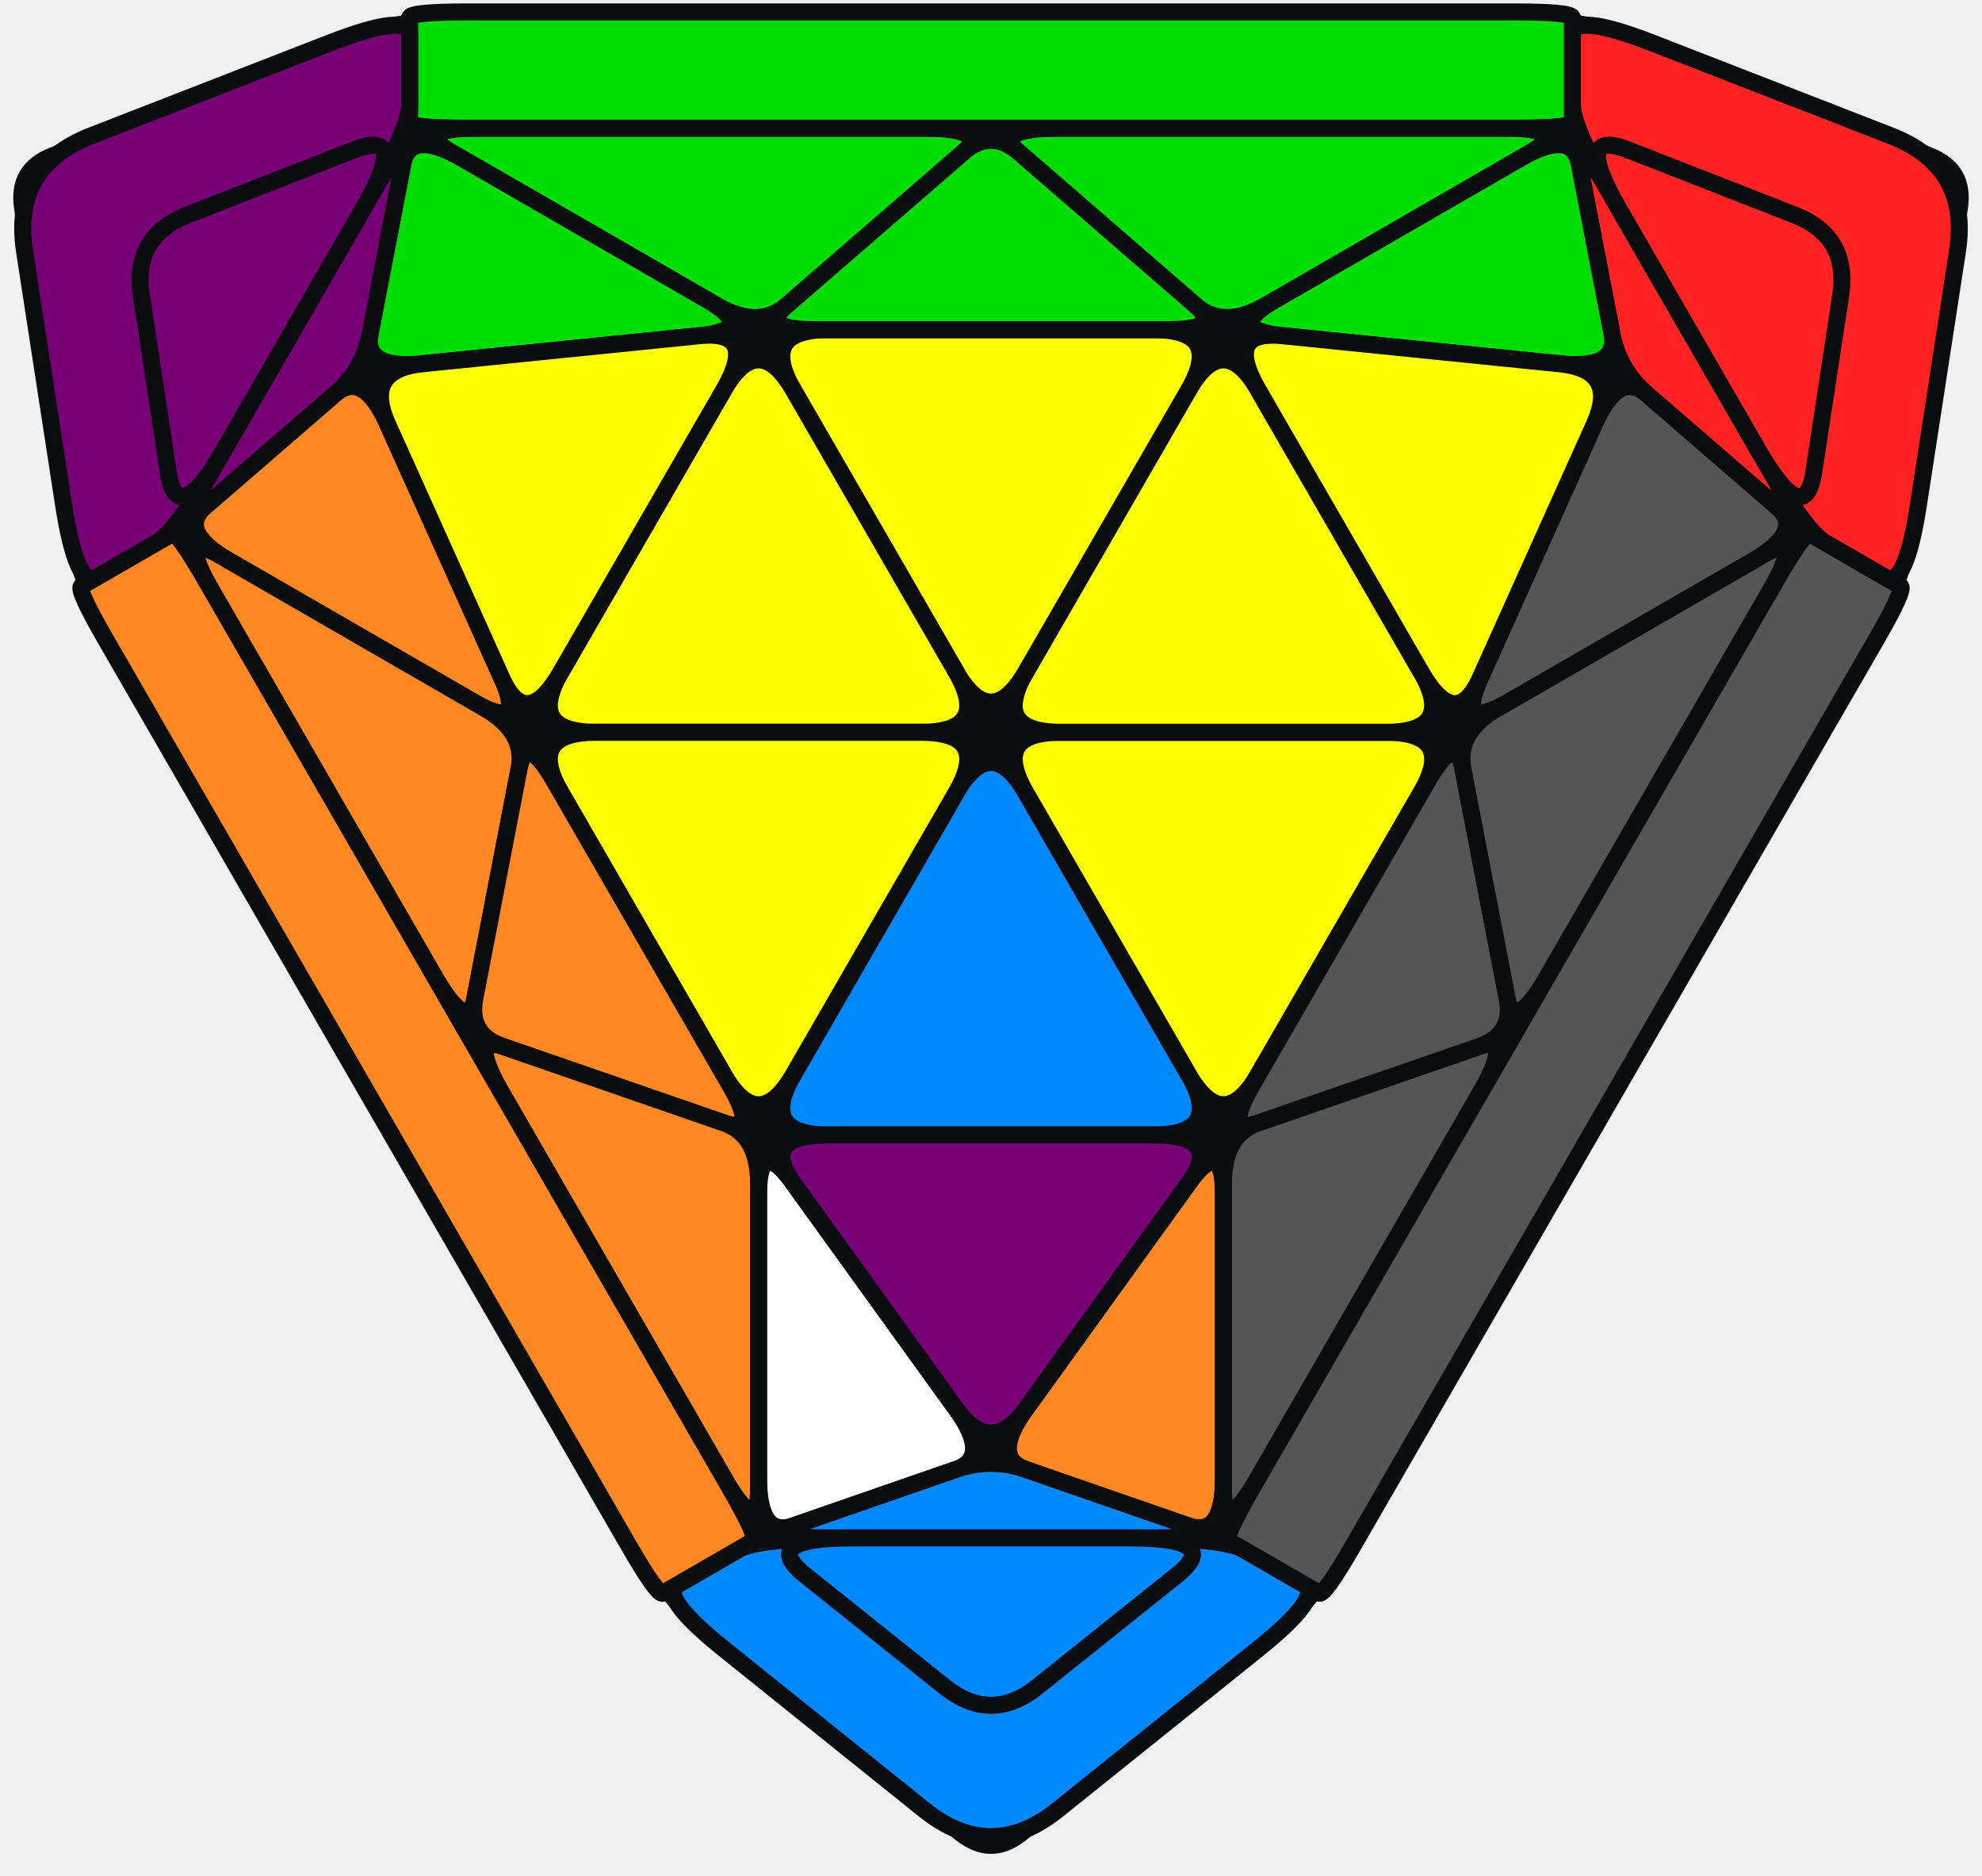
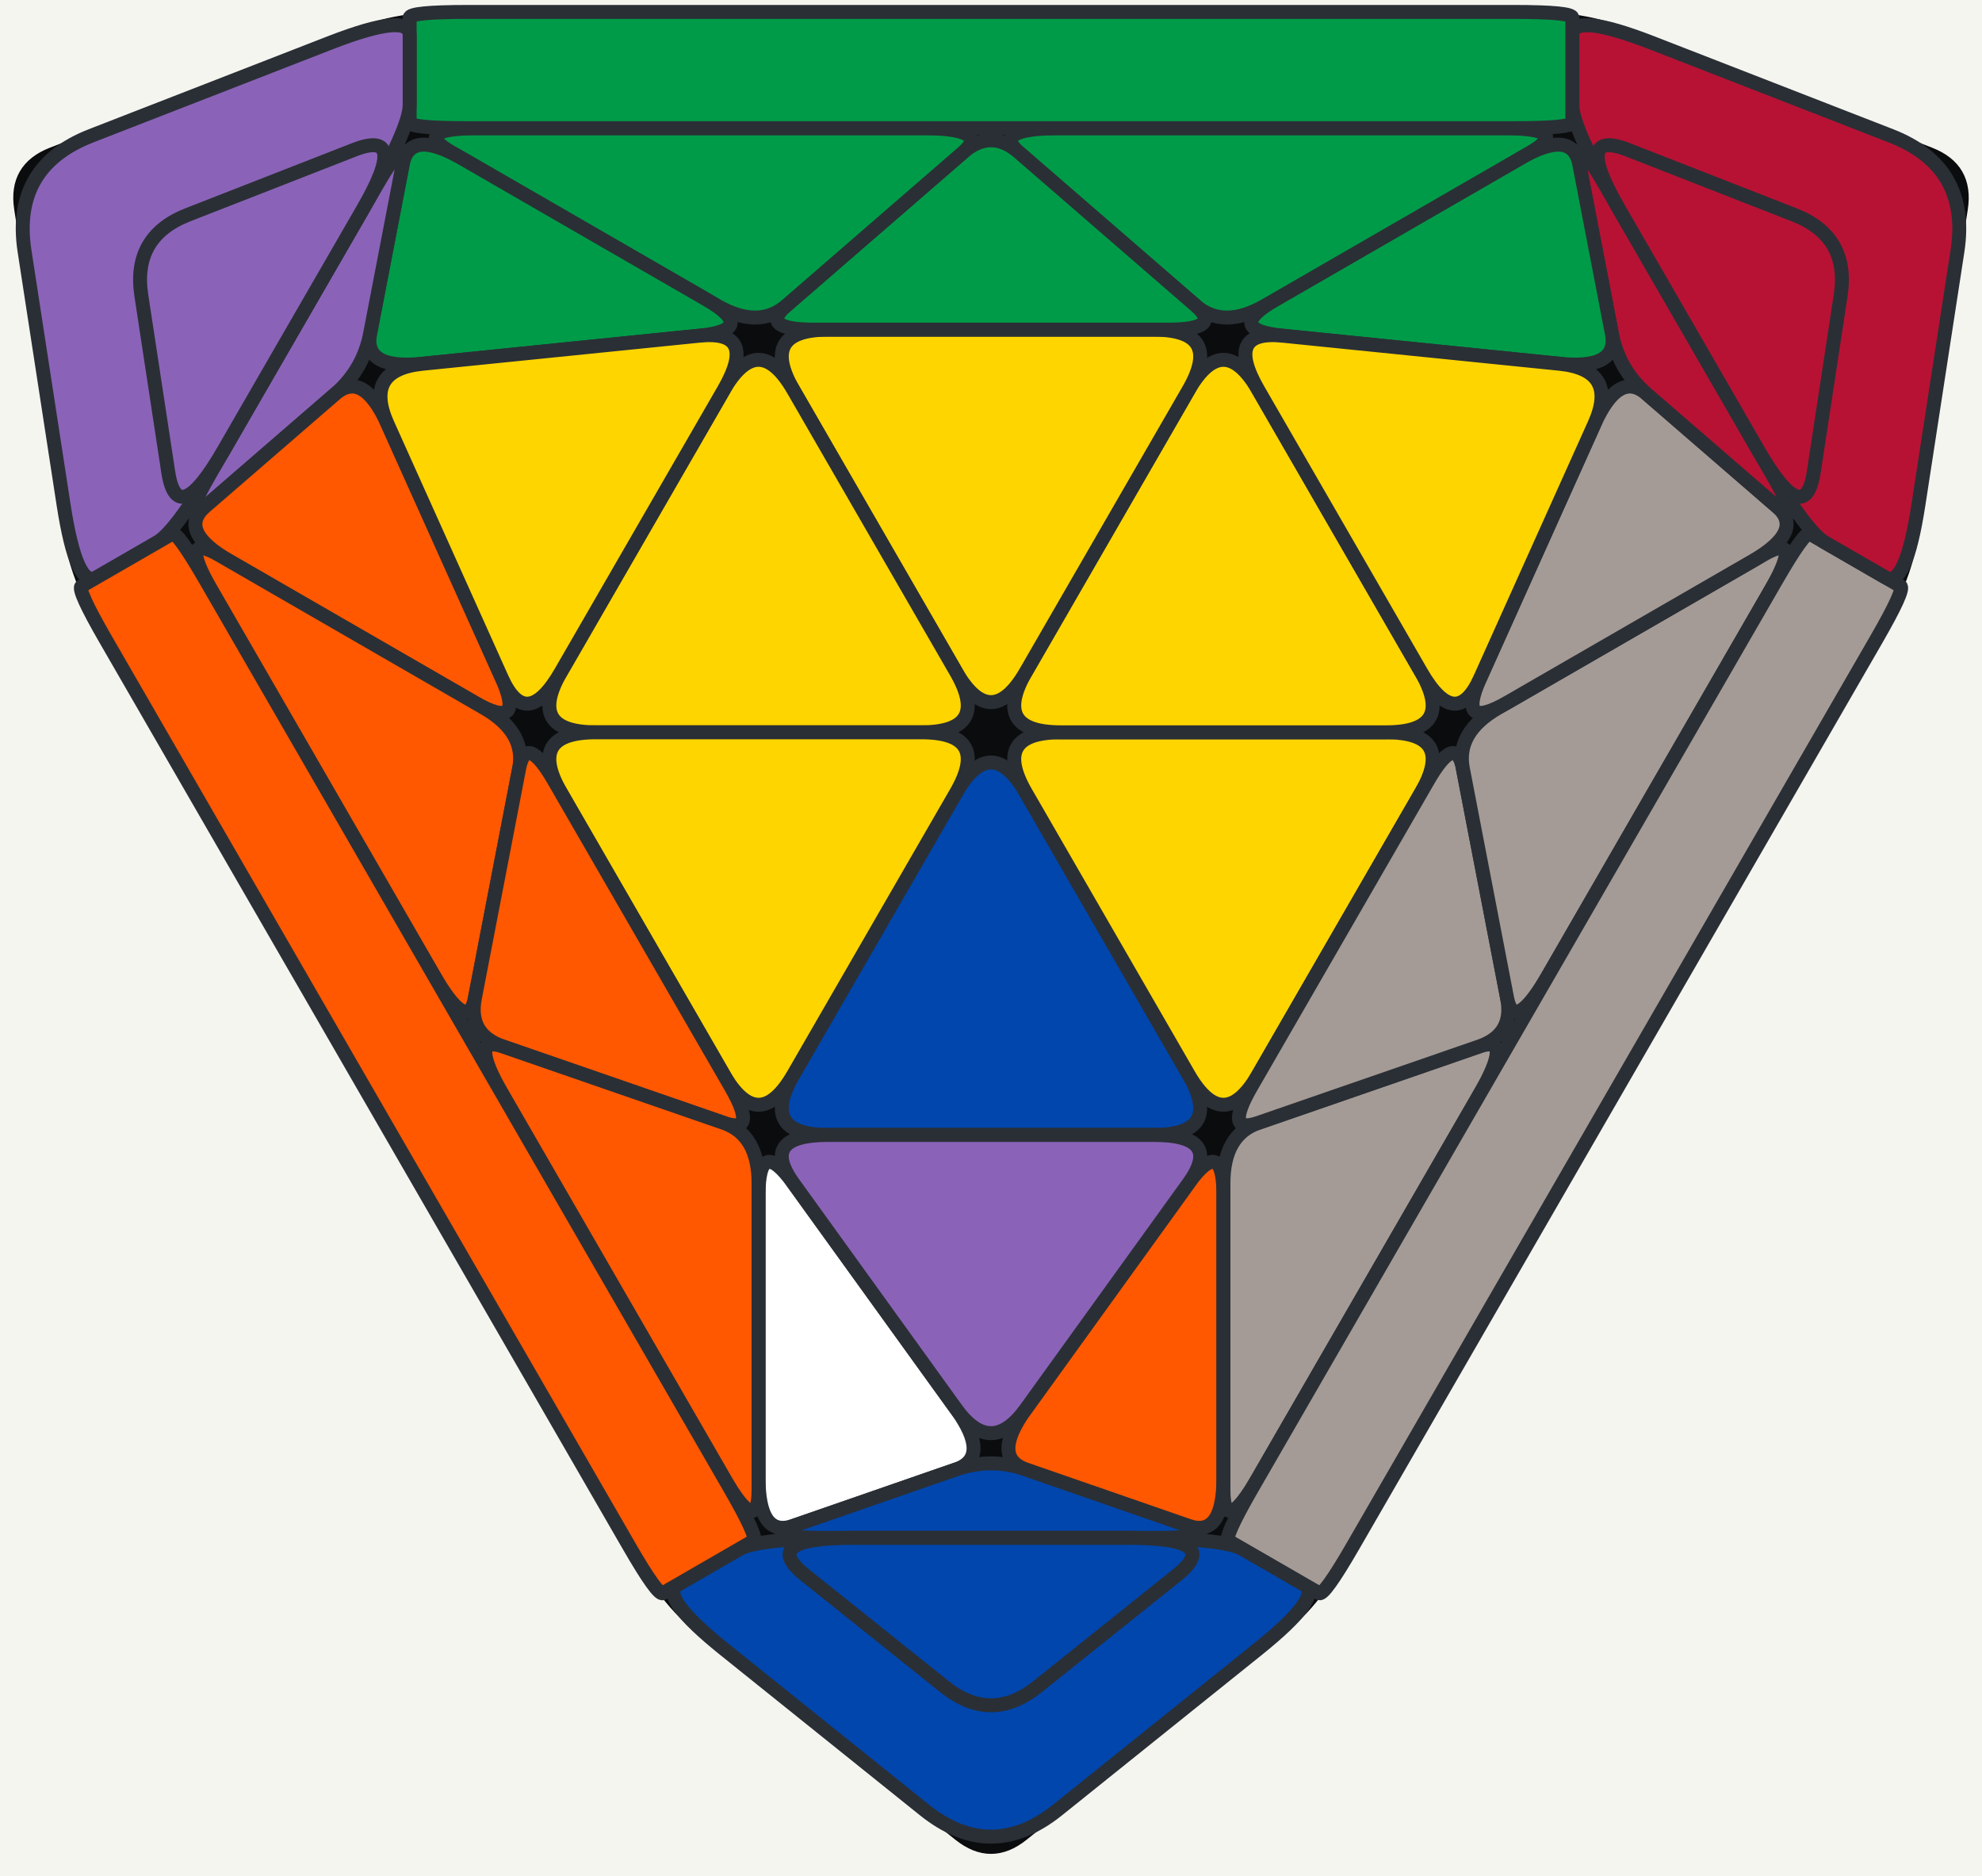
<svg xmlns="http://www.w3.org/2000/svg" viewBox="-12.79 -9.45 25.58 24.2" role="img" aria-label="TCP A6 Triangle combination and permutation, FTO 2-Look L3T case diagram">
+   <rect x="-14.79" y="-11.45" width="29.58" height="28.2" fill="#f5f5f0" rx="2.5" />
  <path d="M-3.869 11.491L-0.430 14.251Q0.000 14.596,0.430 14.251L3.869 11.491 L0.430 14.251L3.869 11.491Q4.299 11.146,5.049 9.847L11.052 -0.550 L5.049 9.847L11.052 -0.550Q11.802 -1.850,11.886 -2.395L12.557 -6.753 L11.886 -2.395L12.557 -6.753Q12.641 -7.298,12.127 -7.498L8.017 -9.096 L12.127 -7.498L8.017 -9.096Q7.503 -9.296,6.003 -9.296L-6.003 -9.296 L6.003 -9.296L-6.003 -9.296Q-7.503 -9.296,-8.017 -9.096L-12.127 -7.498 L-8.017 -9.096L-12.127 -7.498Q-12.641 -7.298,-12.557 -6.753L-11.886 -2.395 L-12.557 -6.753L-11.886 -2.395Q-11.802 -1.850,-11.052 -0.550L-5.049 9.847 L-11.052 -0.550L-5.049 9.847Q-4.299 11.146,-3.869 11.491L-0.430 14.251Z" fill="#0b0c0e" stroke="#0b0c0e" stroke-width="0.1" stroke-linejoin="round" />
-   <path d="M-0.450 0.779L-2.550 4.417Q-3.000 5.196,-2.100 5.196L2.100 5.196 L-2.100 5.196L2.100 5.196Q3.000 5.196,2.550 4.417L0.450 0.779 L2.550 4.417L0.450 0.779Q0.000 0.000,-0.450 0.779L-2.550 4.417Z" fill="#08f" stroke="#0b0c0e" stroke-width="0.22" stroke-linejoin="round" />
-   <path d="M-3.000 5.976L-3.000 9.616Q-3.000 10.396,-2.550 10.240L-0.450 9.512 L-2.550 10.240L-0.450 9.512Q0.000 9.356,-0.450 8.732L-2.550 5.820 L-0.450 8.732L-2.550 5.820Q-3.000 5.196,-3.000 5.976L-3.000 9.616Z" fill="#fff" stroke="#0b0c0e" stroke-width="0.22" stroke-linejoin="round" />
-   <path d="M-2.100 10.396L2.100 10.396Q3.000 10.396,2.550 10.240L0.450 9.512 L2.550 10.240L0.450 9.512Q0.000 9.356,-0.450 9.512L-2.550 10.240 L-0.450 9.512L-2.550 10.240Q-3.000 10.396,-2.100 10.396L2.100 10.396Z" fill="#08f" stroke="#0b0c0e" stroke-width="0.22" stroke-linejoin="round" />
-   <path d="M3.000 9.616L3.000 5.976Q3.000 5.196,2.550 5.820L0.450 8.732 L2.550 5.820L0.450 8.732Q0.000 9.356,0.450 9.512L2.550 10.240 L0.450 9.512L2.550 10.240Q3.000 10.396,3.000 9.616L3.000 5.976Z" fill="#f82" stroke="#0b0c0e" stroke-width="0.22" stroke-linejoin="round" />
-   <path d="M2.100 5.196L-2.100 5.196Q-3.000 5.196,-2.550 5.820L-0.450 8.732 L-2.550 5.820L-0.450 8.732Q0.000 9.356,0.450 8.732L2.550 5.820 L0.450 8.732L2.550 5.820Q3.000 5.196,2.100 5.196L-2.100 5.196Z" fill="#707" stroke="#0b0c0e" stroke-width="0.22" stroke-linejoin="round" />
-   <path d="M0.450 0.779L2.550 4.417Q3.000 5.196,3.450 4.417L5.550 0.779 L3.450 4.417L5.550 0.779Q6.000 0.000,5.100 0.000L0.900 0.000 L5.100 0.000L0.900 0.000Q0.000 0.000,0.450 0.779L2.550 4.417Z" fill="#ff0" stroke="#0b0c0e" stroke-width="0.22" stroke-linejoin="round" />
-   <path d="M3.000 5.820L3.000 9.772Q3.000 10.396,3.450 9.616L6.301 4.678 L3.450 9.616L6.301 4.678Q6.752 3.898,6.301 4.054L3.450 5.040 L6.301 4.054L3.450 5.040Q3.000 5.196,3.000 5.820L3.000 9.772Z" fill="#555" stroke="#0b0c0e" stroke-width="0.22" stroke-linejoin="round" />
-   <path d="M5.640 0.624L3.360 4.573Q3.000 5.196,3.450 5.040L6.301 4.054 L3.450 5.040L6.301 4.054Q6.752 3.898,6.661 3.430L6.090 0.468 L6.661 3.430L6.090 0.468Q6.000 0.000,5.640 0.624L3.360 4.573Z" fill="#555" stroke="#0b0c0e" stroke-width="0.22" stroke-linejoin="round" />
-   <path d="M6.090 0.468L6.661 3.430Q6.752 3.898,7.202 3.118L10.053 -1.820 L7.202 3.118L10.053 -1.820Q10.503 -2.600,9.963 -2.288L6.540 -0.312 L9.963 -2.288L6.540 -0.312Q6.000 0.000,6.090 0.468L6.661 3.430Z" fill="#555" stroke="#0b0c0e" stroke-width="0.22" stroke-linejoin="round" />
-   <path d="M-3.260 10.546L-4.039 10.996Q-4.299 11.146,-3.439 11.836L-0.860 13.906 L-3.439 11.836L-0.860 13.906Q0.000 14.596,0.860 13.906L3.439 11.836 L0.860 13.906L3.439 11.836Q4.299 11.146,4.039 10.996L3.260 10.546 L4.039 10.996L3.260 10.546Q3.000 10.396,1.800 10.396L-1.800 10.396 L1.800 10.396L-1.800 10.396Q-3.000 10.396,-3.260 10.546L-4.039 10.996Z" fill="#08f" stroke="#0b0c0e" stroke-width="0.22" stroke-linejoin="round" />
-   <path d="M-2.400 10.876L-0.600 12.316Q0.000 12.796,0.600 12.316L2.400 10.876 L0.600 12.316L2.400 10.876Q3.000 10.396,1.800 10.396L-1.800 10.396 L1.800 10.396L-1.800 10.396Q-3.000 10.396,-2.400 10.876L-0.600 12.316Z" fill="#08f" stroke="#0b0c0e" stroke-width="0.22" stroke-linejoin="round" />
-   <path d="M3.065 10.434L4.234 11.109Q4.299 11.146,4.674 10.496L11.427 -1.200 L4.674 10.496L11.427 -1.200Q11.802 -1.850,11.737 -1.887L10.568 -2.562 L11.737 -1.887L10.568 -2.562Q10.503 -2.600,10.128 -1.950L3.375 9.746 L10.128 -1.950L3.375 9.746Q3.000 10.396,3.065 10.434L4.234 11.109Z" fill="#555" stroke="#0b0c0e" stroke-width="0.22" stroke-linejoin="round" />
-   <path d="M0.900 0.000L5.100 0.000Q6.000 0.000,5.550 -0.779L3.450 -4.417 L5.550 -0.779L3.450 -4.417Q3.000 -5.196,2.550 -4.417L0.450 -0.779 L2.550 -4.417L0.450 -0.779Q-0.000 -0.000,0.900 0.000L5.100 0.000Z" fill="#ff0" stroke="#0b0c0e" stroke-width="0.22" stroke-linejoin="round" />
-   <path d="M6.675 -0.390L9.828 -2.210Q10.503 -2.600,10.143 -2.912L8.463 -4.366 L10.143 -2.912L8.463 -4.366Q8.103 -4.678,7.787 -3.976L6.315 -0.702 L7.787 -3.976L6.315 -0.702Q6.000 0.000,6.675 -0.390L9.828 -2.210Z" fill="#555" stroke="#0b0c0e" stroke-width="0.22" stroke-linejoin="round" />
-   <path d="M10.053 -3.379L7.953 -7.017Q7.503 -7.796,7.593 -7.328L8.013 -5.146 L7.593 -7.328L8.013 -5.146Q8.103 -4.678,8.463 -4.366L10.143 -2.912 L8.463 -4.366L10.143 -2.912Q10.503 -2.600,10.053 -3.379L7.953 -7.017Z" fill="#f22" stroke="#0b0c0e" stroke-width="0.22" stroke-linejoin="round" />
-   <path d="M6.828 -7.406L3.675 -5.586Q3.000 -5.196,3.765 -5.118L7.337 -4.756 L3.765 -5.118L7.337 -4.756Q8.103 -4.678,8.013 -5.146L7.593 -7.328 L8.013 -5.146L7.593 -7.328Q7.503 -7.796,6.828 -7.406L3.675 -5.586Z" fill="#0d0" stroke="#0b0c0e" stroke-width="0.22" stroke-linejoin="round" />
-   <path d="M3.450 -4.417L5.550 -0.779Q6.000 0.000,6.315 -0.702L7.787 -3.976 L6.315 -0.702L7.787 -3.976Q8.103 -4.678,7.337 -4.756L3.765 -5.118 L7.337 -4.756L3.765 -5.118Q3.000 -5.196,3.450 -4.417L5.550 -0.779Z" fill="#ff0" stroke="#0b0c0e" stroke-width="0.22" stroke-linejoin="round" />
-   <path d="M0.450 -0.779L2.550 -4.417Q3.000 -5.196,2.100 -5.196L-2.100 -5.196 L2.100 -5.196L-2.100 -5.196Q-3.000 -5.196,-2.550 -4.417L-0.450 -0.779 L-2.550 -4.417L-0.450 -0.779Q-0.000 -0.000,0.450 -0.779L2.550 -4.417Z" fill="#ff0" stroke="#0b0c0e" stroke-width="0.22" stroke-linejoin="round" />
-   <path d="M3.540 -5.508L6.963 -7.484Q7.503 -7.796,6.603 -7.796L0.900 -7.796 L6.603 -7.796L0.900 -7.796Q0.000 -7.796,0.360 -7.484L2.640 -5.508 L0.360 -7.484L2.640 -5.508Q3.000 -5.196,3.540 -5.508L6.963 -7.484Z" fill="#0d0" stroke="#0b0c0e" stroke-width="0.22" stroke-linejoin="round" />
-   <path d="M-2.280 -5.196L2.280 -5.196Q3.000 -5.196,2.640 -5.508L0.360 -7.484 L2.640 -5.508L0.360 -7.484Q0.000 -7.796,-0.360 -7.484L-2.640 -5.508 L-0.360 -7.484L-2.640 -5.508Q-3.000 -5.196,-2.280 -5.196L2.280 -5.196Z" fill="#0d0" stroke="#0b0c0e" stroke-width="0.22" stroke-linejoin="round" />
-   <path d="M-2.640 -5.508L-0.360 -7.484Q0.000 -7.796,-0.900 -7.796L-6.603 -7.796 L-0.900 -7.796L-6.603 -7.796Q-7.503 -7.796,-6.963 -7.484L-3.540 -5.508 L-6.963 -7.484L-3.540 -5.508Q-3.000 -5.196,-2.640 -5.508L-0.360 -7.484Z" fill="#0d0" stroke="#0b0c0e" stroke-width="0.22" stroke-linejoin="round" />
-   <path d="M10.763 -2.450L11.543 -2.000Q11.802 -1.850,11.970 -2.940L12.473 -6.208 L11.970 -2.940L12.473 -6.208Q12.641 -7.298,11.613 -7.698L8.531 -8.897 L11.613 -7.698L8.531 -8.897Q7.503 -9.296,7.503 -8.996L7.503 -8.096 L7.503 -8.996L7.503 -8.096Q7.503 -7.796,8.103 -6.757L9.903 -3.639 L8.103 -6.757L9.903 -3.639Q10.503 -2.600,10.763 -2.450L11.543 -2.000Z" fill="#f22" stroke="#0b0c0e" stroke-width="0.22" stroke-linejoin="round" />
-   <path d="M10.619 -3.360L10.966 -5.638Q11.082 -6.398,10.366 -6.678L8.219 -7.517 L10.366 -6.678L8.219 -7.517Q7.503 -7.796,8.103 -6.757L9.903 -3.639 L8.103 -6.757L9.903 -3.639Q10.503 -2.600,10.619 -3.360L10.966 -5.638Z" fill="#f22" stroke="#0b0c0e" stroke-width="0.22" stroke-linejoin="round" />
-   <path d="M7.503 -7.871L7.503 -9.221Q7.503 -9.296,6.753 -9.296L-6.753 -9.296 L6.753 -9.296L-6.753 -9.296Q-7.503 -9.296,-7.503 -9.221L-7.503 -7.871 L-7.503 -9.221L-7.503 -7.871Q-7.503 -7.796,-6.753 -7.796L6.753 -7.796 L-6.753 -7.796L6.753 -7.796Q7.503 -7.796,7.503 -7.871L7.503 -9.221Z" fill="#0d0" stroke="#0b0c0e" stroke-width="0.22" stroke-linejoin="round" />
-   <path d="M-0.450 -0.779L-2.550 -4.417Q-3.000 -5.196,-3.450 -4.417L-5.550 -0.779 L-3.450 -4.417L-5.550 -0.779Q-6.000 0.000,-5.100 0.000L-0.900 0.000 L-5.100 0.000L-0.900 0.000Q0.000 0.000,-0.450 -0.779L-2.550 -4.417Z" fill="#ff0" stroke="#0b0c0e" stroke-width="0.22" stroke-linejoin="round" />
-   <path d="M-3.675 -5.586L-6.828 -7.406Q-7.503 -7.796,-7.593 -7.328L-8.013 -5.146 L-7.593 -7.328L-8.013 -5.146Q-8.103 -4.678,-7.337 -4.756L-3.765 -5.118 L-7.337 -4.756L-3.765 -5.118Q-3.000 -5.196,-3.675 -5.586L-6.828 -7.406Z" fill="#0d0" stroke="#0b0c0e" stroke-width="0.22" stroke-linejoin="round" />
-   <path d="M-7.953 -7.017L-10.053 -3.379Q-10.503 -2.600,-10.143 -2.912L-8.463 -4.366 L-10.143 -2.912L-8.463 -4.366Q-8.103 -4.678,-8.013 -5.146L-7.593 -7.328 L-8.013 -5.146L-7.593 -7.328Q-7.503 -7.796,-7.953 -7.017L-10.053 -3.379Z" fill="#707" stroke="#0b0c0e" stroke-width="0.22" stroke-linejoin="round" />
-   <path d="M-9.828 -2.210L-6.675 -0.390Q-6.000 0.000,-6.315 -0.702L-7.787 -3.976 L-6.315 -0.702L-7.787 -3.976Q-8.103 -4.678,-8.463 -4.366L-10.143 -2.912 L-8.463 -4.366L-10.143 -2.912Q-10.503 -2.600,-9.828 -2.210L-6.675 -0.390Z" fill="#f82" stroke="#0b0c0e" stroke-width="0.22" stroke-linejoin="round" />
-   <path d="M-5.550 -0.779L-3.450 -4.417Q-3.000 -5.196,-3.765 -5.118L-7.337 -4.756 L-3.765 -5.118L-7.337 -4.756Q-8.103 -4.678,-7.787 -3.976L-6.315 -0.702 L-7.787 -3.976L-6.315 -0.702Q-6.000 0.000,-5.550 -0.779L-3.450 -4.417Z" fill="#ff0" stroke="#0b0c0e" stroke-width="0.22" stroke-linejoin="round" />
-   <path d="M-0.900 0.000L-5.100 0.000Q-6.000 0.000,-5.550 0.779L-3.450 4.417 L-5.550 0.779L-3.450 4.417Q-3.000 5.196,-2.550 4.417L-0.450 0.779 L-2.550 4.417L-0.450 0.779Q0.000 0.000,-0.900 0.000L-5.100 0.000Z" fill="#ff0" stroke="#0b0c0e" stroke-width="0.22" stroke-linejoin="round" />
-   <path d="M-6.540 -0.312L-9.963 -2.288Q-10.503 -2.600,-10.053 -1.820L-7.202 3.118 L-10.053 -1.820L-7.202 3.118Q-6.752 3.898,-6.661 3.430L-6.090 0.468 L-6.661 3.430L-6.090 0.468Q-6.000 0.000,-6.540 -0.312L-9.963 -2.288Z" fill="#f82" stroke="#0b0c0e" stroke-width="0.22" stroke-linejoin="round" />
-   <path d="M-3.360 4.573L-5.640 0.624Q-6.000 0.000,-6.090 0.468L-6.661 3.430 L-6.090 0.468L-6.661 3.430Q-6.752 3.898,-6.301 4.054L-3.450 5.040 L-6.301 4.054L-3.450 5.040Q-3.000 5.196,-3.360 4.573L-5.640 0.624Z" fill="#f82" stroke="#0b0c0e" stroke-width="0.22" stroke-linejoin="round" />
-   <path d="M-3.450 5.040L-6.301 4.054Q-6.752 3.898,-6.301 4.678L-3.450 9.616 L-6.301 4.678L-3.450 9.616Q-3.000 10.396,-3.000 9.772L-3.000 5.820 L-3.000 9.772L-3.000 5.820Q-3.000 5.196,-3.450 5.040L-6.301 4.054Z" fill="#f82" stroke="#0b0c0e" stroke-width="0.22" stroke-linejoin="round" />
-   <path d="M-7.503 -8.096L-7.503 -8.996Q-7.503 -9.296,-8.531 -8.897L-11.613 -7.698 L-8.531 -8.897L-11.613 -7.698Q-12.641 -7.298,-12.473 -6.208L-11.970 -2.940 L-12.473 -6.208L-11.970 -2.940Q-11.802 -1.850,-11.543 -2.000L-10.763 -2.450 L-11.543 -2.000L-10.763 -2.450Q-10.503 -2.600,-9.903 -3.639L-8.103 -6.757 L-9.903 -3.639L-8.103 -6.757Q-7.503 -7.796,-7.503 -8.096L-7.503 -8.996Z" fill="#707" stroke="#0b0c0e" stroke-width="0.22" stroke-linejoin="round" />
-   <path d="M-8.219 -7.517L-10.366 -6.678Q-11.082 -6.398,-10.966 -5.638L-10.619 -3.360 L-10.966 -5.638L-10.619 -3.360Q-10.503 -2.600,-9.903 -3.639L-8.103 -6.757 L-9.903 -3.639L-8.103 -6.757Q-7.503 -7.796,-8.219 -7.517L-10.366 -6.678Z" fill="#707" stroke="#0b0c0e" stroke-width="0.22" stroke-linejoin="round" />
-   <path d="M-10.568 -2.562L-11.737 -1.887Q-11.802 -1.850,-11.427 -1.200L-4.674 10.496 L-11.427 -1.200L-4.674 10.496Q-4.299 11.146,-4.234 11.109L-3.065 10.434 L-4.234 11.109L-3.065 10.434Q-3.000 10.396,-3.375 9.746L-10.128 -1.950 L-3.375 9.746L-10.128 -1.950Q-10.503 -2.600,-10.568 -2.562L-11.737 -1.887Z" fill="#f82" stroke="#0b0c0e" stroke-width="0.22" stroke-linejoin="round" />
+   <path d="M-0.450 0.779L-2.550 4.417Q-3.000 5.196,-2.100 5.196L2.100 5.196 L-2.100 5.196L2.100 5.196Q3.000 5.196,2.550 4.417L0.450 0.779 L2.550 4.417L0.450 0.779Q0.000 0.000,-0.450 0.779L-2.550 4.417Z" fill="#0046ad" stroke="#2a2f35" stroke-width="0.18" stroke-linejoin="round" />
+   <path d="M-3.000 5.976L-3.000 9.616Q-3.000 10.396,-2.550 10.240L-0.450 9.512 L-2.550 10.240L-0.450 9.512Q0.000 9.356,-0.450 8.732L-2.550 5.820 L-0.450 8.732L-2.550 5.820Q-3.000 5.196,-3.000 5.976L-3.000 9.616Z" fill="#fff" stroke="#2a2f35" stroke-width="0.18" stroke-linejoin="round" />
+   <path d="M-2.100 10.396L2.100 10.396Q3.000 10.396,2.550 10.240L0.450 9.512 L2.550 10.240L0.450 9.512Q0.000 9.356,-0.450 9.512L-2.550 10.240 L-0.450 9.512L-2.550 10.240Q-3.000 10.396,-2.100 10.396L2.100 10.396Z" fill="#0046ad" stroke="#2a2f35" stroke-width="0.18" stroke-linejoin="round" />
+   <path d="M3.000 9.616L3.000 5.976Q3.000 5.196,2.550 5.820L0.450 8.732 L2.550 5.820L0.450 8.732Q0.000 9.356,0.450 9.512L2.550 10.240 L0.450 9.512L2.550 10.240Q3.000 10.396,3.000 9.616L3.000 5.976Z" fill="#ff5800" stroke="#2a2f35" stroke-width="0.18" stroke-linejoin="round" />
+   <path d="M2.100 5.196L-2.100 5.196Q-3.000 5.196,-2.550 5.820L-0.450 8.732 L-2.550 5.820L-0.450 8.732Q0.000 9.356,0.450 8.732L2.550 5.820 L0.450 8.732L2.550 5.820Q3.000 5.196,2.100 5.196L-2.100 5.196Z" fill="#8a63b8" stroke="#2a2f35" stroke-width="0.18" stroke-linejoin="round" />
+   <path d="M0.450 0.779L2.550 4.417Q3.000 5.196,3.450 4.417L5.550 0.779 L3.450 4.417L5.550 0.779Q6.000 0.000,5.100 0.000L0.900 0.000 L5.100 0.000L0.900 0.000Q0.000 0.000,0.450 0.779L2.550 4.417Z" fill="#ffd500" stroke="#2a2f35" stroke-width="0.18" stroke-linejoin="round" />
+   <path d="M3.000 5.820L3.000 9.772Q3.000 10.396,3.450 9.616L6.301 4.678 L3.450 9.616L6.301 4.678Q6.752 3.898,6.301 4.054L3.450 5.040 L6.301 4.054L3.450 5.040Q3.000 5.196,3.000 5.820L3.000 9.772Z" fill="#a49b96" stroke="#2a2f35" stroke-width="0.18" stroke-linejoin="round" />
+   <path d="M5.640 0.624L3.360 4.573Q3.000 5.196,3.450 5.040L6.301 4.054 L3.450 5.040L6.301 4.054Q6.752 3.898,6.661 3.430L6.090 0.468 L6.661 3.430L6.090 0.468Q6.000 0.000,5.640 0.624L3.360 4.573Z" fill="#a49b96" stroke="#2a2f35" stroke-width="0.18" stroke-linejoin="round" />
+   <path d="M6.090 0.468L6.661 3.430Q6.752 3.898,7.202 3.118L10.053 -1.820 L7.202 3.118L10.053 -1.820Q10.503 -2.600,9.963 -2.288L6.540 -0.312 L9.963 -2.288L6.540 -0.312Q6.000 0.000,6.090 0.468L6.661 3.430Z" fill="#a49b96" stroke="#2a2f35" stroke-width="0.18" stroke-linejoin="round" />
+   <path d="M-3.260 10.546L-4.039 10.996Q-4.299 11.146,-3.439 11.836L-0.860 13.906 L-3.439 11.836L-0.860 13.906Q0.000 14.596,0.860 13.906L3.439 11.836 L0.860 13.906L3.439 11.836Q4.299 11.146,4.039 10.996L3.260 10.546 L4.039 10.996L3.260 10.546Q3.000 10.396,1.800 10.396L-1.800 10.396 L1.800 10.396L-1.800 10.396Q-3.000 10.396,-3.260 10.546L-4.039 10.996Z" fill="#0046ad" stroke="#2a2f35" stroke-width="0.18" stroke-linejoin="round" />
+   <path d="M-2.400 10.876L-0.600 12.316Q0.000 12.796,0.600 12.316L2.400 10.876 L0.600 12.316L2.400 10.876Q3.000 10.396,1.800 10.396L-1.800 10.396 L1.800 10.396L-1.800 10.396Q-3.000 10.396,-2.400 10.876L-0.600 12.316Z" fill="#0046ad" stroke="#2a2f35" stroke-width="0.18" stroke-linejoin="round" />
+   <path d="M3.065 10.434L4.234 11.109Q4.299 11.146,4.674 10.496L11.427 -1.200 L4.674 10.496L11.427 -1.200Q11.802 -1.850,11.737 -1.887L10.568 -2.562 L11.737 -1.887L10.568 -2.562Q10.503 -2.600,10.128 -1.950L3.375 9.746 L10.128 -1.950L3.375 9.746Q3.000 10.396,3.065 10.434L4.234 11.109Z" fill="#a49b96" stroke="#2a2f35" stroke-width="0.18" stroke-linejoin="round" />
+   <path d="M0.900 0.000L5.100 0.000Q6.000 0.000,5.550 -0.779L3.450 -4.417 L5.550 -0.779L3.450 -4.417Q3.000 -5.196,2.550 -4.417L0.450 -0.779 L2.550 -4.417L0.450 -0.779Q-0.000 -0.000,0.900 0.000L5.100 0.000Z" fill="#ffd500" stroke="#2a2f35" stroke-width="0.18" stroke-linejoin="round" />
+   <path d="M6.675 -0.390L9.828 -2.210Q10.503 -2.600,10.143 -2.912L8.463 -4.366 L10.143 -2.912L8.463 -4.366Q8.103 -4.678,7.787 -3.976L6.315 -0.702 L7.787 -3.976L6.315 -0.702Q6.000 0.000,6.675 -0.390L9.828 -2.210Z" fill="#a49b96" stroke="#2a2f35" stroke-width="0.18" stroke-linejoin="round" />
+   <path d="M10.053 -3.379L7.953 -7.017Q7.503 -7.796,7.593 -7.328L8.013 -5.146 L7.593 -7.328L8.013 -5.146Q8.103 -4.678,8.463 -4.366L10.143 -2.912 L8.463 -4.366L10.143 -2.912Q10.503 -2.600,10.053 -3.379L7.953 -7.017Z" fill="#b71234" stroke="#2a2f35" stroke-width="0.18" stroke-linejoin="round" />
+   <path d="M6.828 -7.406L3.675 -5.586Q3.000 -5.196,3.765 -5.118L7.337 -4.756 L3.765 -5.118L7.337 -4.756Q8.103 -4.678,8.013 -5.146L7.593 -7.328 L8.013 -5.146L7.593 -7.328Q7.503 -7.796,6.828 -7.406L3.675 -5.586Z" fill="#009b48" stroke="#2a2f35" stroke-width="0.18" stroke-linejoin="round" />
+   <path d="M3.450 -4.417L5.550 -0.779Q6.000 0.000,6.315 -0.702L7.787 -3.976 L6.315 -0.702L7.787 -3.976Q8.103 -4.678,7.337 -4.756L3.765 -5.118 L7.337 -4.756L3.765 -5.118Q3.000 -5.196,3.450 -4.417L5.550 -0.779Z" fill="#ffd500" stroke="#2a2f35" stroke-width="0.18" stroke-linejoin="round" />
+   <path d="M0.450 -0.779L2.550 -4.417Q3.000 -5.196,2.100 -5.196L-2.100 -5.196 L2.100 -5.196L-2.100 -5.196Q-3.000 -5.196,-2.550 -4.417L-0.450 -0.779 L-2.550 -4.417L-0.450 -0.779Q-0.000 -0.000,0.450 -0.779L2.550 -4.417Z" fill="#ffd500" stroke="#2a2f35" stroke-width="0.18" stroke-linejoin="round" />
+   <path d="M3.540 -5.508L6.963 -7.484Q7.503 -7.796,6.603 -7.796L0.900 -7.796 L6.603 -7.796L0.900 -7.796Q0.000 -7.796,0.360 -7.484L2.640 -5.508 L0.360 -7.484L2.640 -5.508Q3.000 -5.196,3.540 -5.508L6.963 -7.484Z" fill="#009b48" stroke="#2a2f35" stroke-width="0.18" stroke-linejoin="round" />
+   <path d="M-2.280 -5.196L2.280 -5.196Q3.000 -5.196,2.640 -5.508L0.360 -7.484 L2.640 -5.508L0.360 -7.484Q0.000 -7.796,-0.360 -7.484L-2.640 -5.508 L-0.360 -7.484L-2.640 -5.508Q-3.000 -5.196,-2.280 -5.196L2.280 -5.196Z" fill="#009b48" stroke="#2a2f35" stroke-width="0.18" stroke-linejoin="round" />
+   <path d="M-2.640 -5.508L-0.360 -7.484Q0.000 -7.796,-0.900 -7.796L-6.603 -7.796 L-0.900 -7.796L-6.603 -7.796Q-7.503 -7.796,-6.963 -7.484L-3.540 -5.508 L-6.963 -7.484L-3.540 -5.508Q-3.000 -5.196,-2.640 -5.508L-0.360 -7.484Z" fill="#009b48" stroke="#2a2f35" stroke-width="0.18" stroke-linejoin="round" />
+   <path d="M10.763 -2.450L11.543 -2.000Q11.802 -1.850,11.970 -2.940L12.473 -6.208 L11.970 -2.940L12.473 -6.208Q12.641 -7.298,11.613 -7.698L8.531 -8.897 L11.613 -7.698L8.531 -8.897Q7.503 -9.296,7.503 -8.996L7.503 -8.096 L7.503 -8.996L7.503 -8.096Q7.503 -7.796,8.103 -6.757L9.903 -3.639 L8.103 -6.757L9.903 -3.639Q10.503 -2.600,10.763 -2.450L11.543 -2.000Z" fill="#b71234" stroke="#2a2f35" stroke-width="0.18" stroke-linejoin="round" />
+   <path d="M10.619 -3.360L10.966 -5.638Q11.082 -6.398,10.366 -6.678L8.219 -7.517 L10.366 -6.678L8.219 -7.517Q7.503 -7.796,8.103 -6.757L9.903 -3.639 L8.103 -6.757L9.903 -3.639Q10.503 -2.600,10.619 -3.360L10.966 -5.638Z" fill="#b71234" stroke="#2a2f35" stroke-width="0.18" stroke-linejoin="round" />
+   <path d="M7.503 -7.871L7.503 -9.221Q7.503 -9.296,6.753 -9.296L-6.753 -9.296 L6.753 -9.296L-6.753 -9.296Q-7.503 -9.296,-7.503 -9.221L-7.503 -7.871 L-7.503 -9.221L-7.503 -7.871Q-7.503 -7.796,-6.753 -7.796L6.753 -7.796 L-6.753 -7.796L6.753 -7.796Q7.503 -7.796,7.503 -7.871L7.503 -9.221Z" fill="#009b48" stroke="#2a2f35" stroke-width="0.18" stroke-linejoin="round" />
+   <path d="M-0.450 -0.779L-2.550 -4.417Q-3.000 -5.196,-3.450 -4.417L-5.550 -0.779 L-3.450 -4.417L-5.550 -0.779Q-6.000 0.000,-5.100 0.000L-0.900 0.000 L-5.100 0.000L-0.900 0.000Q0.000 0.000,-0.450 -0.779L-2.550 -4.417Z" fill="#ffd500" stroke="#2a2f35" stroke-width="0.18" stroke-linejoin="round" />
+   <path d="M-3.675 -5.586L-6.828 -7.406Q-7.503 -7.796,-7.593 -7.328L-8.013 -5.146 L-7.593 -7.328L-8.013 -5.146Q-8.103 -4.678,-7.337 -4.756L-3.765 -5.118 L-7.337 -4.756L-3.765 -5.118Q-3.000 -5.196,-3.675 -5.586L-6.828 -7.406Z" fill="#009b48" stroke="#2a2f35" stroke-width="0.18" stroke-linejoin="round" />
+   <path d="M-7.953 -7.017L-10.053 -3.379Q-10.503 -2.600,-10.143 -2.912L-8.463 -4.366 L-10.143 -2.912L-8.463 -4.366Q-8.103 -4.678,-8.013 -5.146L-7.593 -7.328 L-8.013 -5.146L-7.593 -7.328Q-7.503 -7.796,-7.953 -7.017L-10.053 -3.379Z" fill="#8a63b8" stroke="#2a2f35" stroke-width="0.18" stroke-linejoin="round" />
+   <path d="M-9.828 -2.210L-6.675 -0.390Q-6.000 0.000,-6.315 -0.702L-7.787 -3.976 L-6.315 -0.702L-7.787 -3.976Q-8.103 -4.678,-8.463 -4.366L-10.143 -2.912 L-8.463 -4.366L-10.143 -2.912Q-10.503 -2.600,-9.828 -2.210L-6.675 -0.390Z" fill="#ff5800" stroke="#2a2f35" stroke-width="0.18" stroke-linejoin="round" />
+   <path d="M-5.550 -0.779L-3.450 -4.417Q-3.000 -5.196,-3.765 -5.118L-7.337 -4.756 L-3.765 -5.118L-7.337 -4.756Q-8.103 -4.678,-7.787 -3.976L-6.315 -0.702 L-7.787 -3.976L-6.315 -0.702Q-6.000 0.000,-5.550 -0.779L-3.450 -4.417Z" fill="#ffd500" stroke="#2a2f35" stroke-width="0.18" stroke-linejoin="round" />
+   <path d="M-0.900 0.000L-5.100 0.000Q-6.000 0.000,-5.550 0.779L-3.450 4.417 L-5.550 0.779L-3.450 4.417Q-3.000 5.196,-2.550 4.417L-0.450 0.779 L-2.550 4.417L-0.450 0.779Q0.000 0.000,-0.900 0.000L-5.100 0.000Z" fill="#ffd500" stroke="#2a2f35" stroke-width="0.18" stroke-linejoin="round" />
+   <path d="M-6.540 -0.312L-9.963 -2.288Q-10.503 -2.600,-10.053 -1.820L-7.202 3.118 L-10.053 -1.820L-7.202 3.118Q-6.752 3.898,-6.661 3.430L-6.090 0.468 L-6.661 3.430L-6.090 0.468Q-6.000 0.000,-6.540 -0.312L-9.963 -2.288Z" fill="#ff5800" stroke="#2a2f35" stroke-width="0.18" stroke-linejoin="round" />
+   <path d="M-3.360 4.573L-5.640 0.624Q-6.000 0.000,-6.090 0.468L-6.661 3.430 L-6.090 0.468L-6.661 3.430Q-6.752 3.898,-6.301 4.054L-3.450 5.040 L-6.301 4.054L-3.450 5.040Q-3.000 5.196,-3.360 4.573L-5.640 0.624Z" fill="#ff5800" stroke="#2a2f35" stroke-width="0.18" stroke-linejoin="round" />
+   <path d="M-3.450 5.040L-6.301 4.054Q-6.752 3.898,-6.301 4.678L-3.450 9.616 L-6.301 4.678L-3.450 9.616Q-3.000 10.396,-3.000 9.772L-3.000 5.820 L-3.000 9.772L-3.000 5.820Q-3.000 5.196,-3.450 5.040L-6.301 4.054Z" fill="#ff5800" stroke="#2a2f35" stroke-width="0.18" stroke-linejoin="round" />
+   <path d="M-7.503 -8.096L-7.503 -8.996Q-7.503 -9.296,-8.531 -8.897L-11.613 -7.698 L-8.531 -8.897L-11.613 -7.698Q-12.641 -7.298,-12.473 -6.208L-11.970 -2.940 L-12.473 -6.208L-11.970 -2.940Q-11.802 -1.850,-11.543 -2.000L-10.763 -2.450 L-11.543 -2.000L-10.763 -2.450Q-10.503 -2.600,-9.903 -3.639L-8.103 -6.757 L-9.903 -3.639L-8.103 -6.757Q-7.503 -7.796,-7.503 -8.096L-7.503 -8.996Z" fill="#8a63b8" stroke="#2a2f35" stroke-width="0.18" stroke-linejoin="round" />
+   <path d="M-8.219 -7.517L-10.366 -6.678Q-11.082 -6.398,-10.966 -5.638L-10.619 -3.360 L-10.966 -5.638L-10.619 -3.360Q-10.503 -2.600,-9.903 -3.639L-8.103 -6.757 L-9.903 -3.639L-8.103 -6.757Q-7.503 -7.796,-8.219 -7.517L-10.366 -6.678Z" fill="#8a63b8" stroke="#2a2f35" stroke-width="0.18" stroke-linejoin="round" />
+   <path d="M-10.568 -2.562L-11.737 -1.887Q-11.802 -1.850,-11.427 -1.200L-4.674 10.496 L-11.427 -1.200L-4.674 10.496Q-4.299 11.146,-4.234 11.109L-3.065 10.434 L-4.234 11.109L-3.065 10.434Q-3.000 10.396,-3.375 9.746L-10.128 -1.950 L-3.375 9.746L-10.128 -1.950Q-10.503 -2.600,-10.568 -2.562L-11.737 -1.887Z" fill="#ff5800" stroke="#2a2f35" stroke-width="0.18" stroke-linejoin="round" />
</svg>
